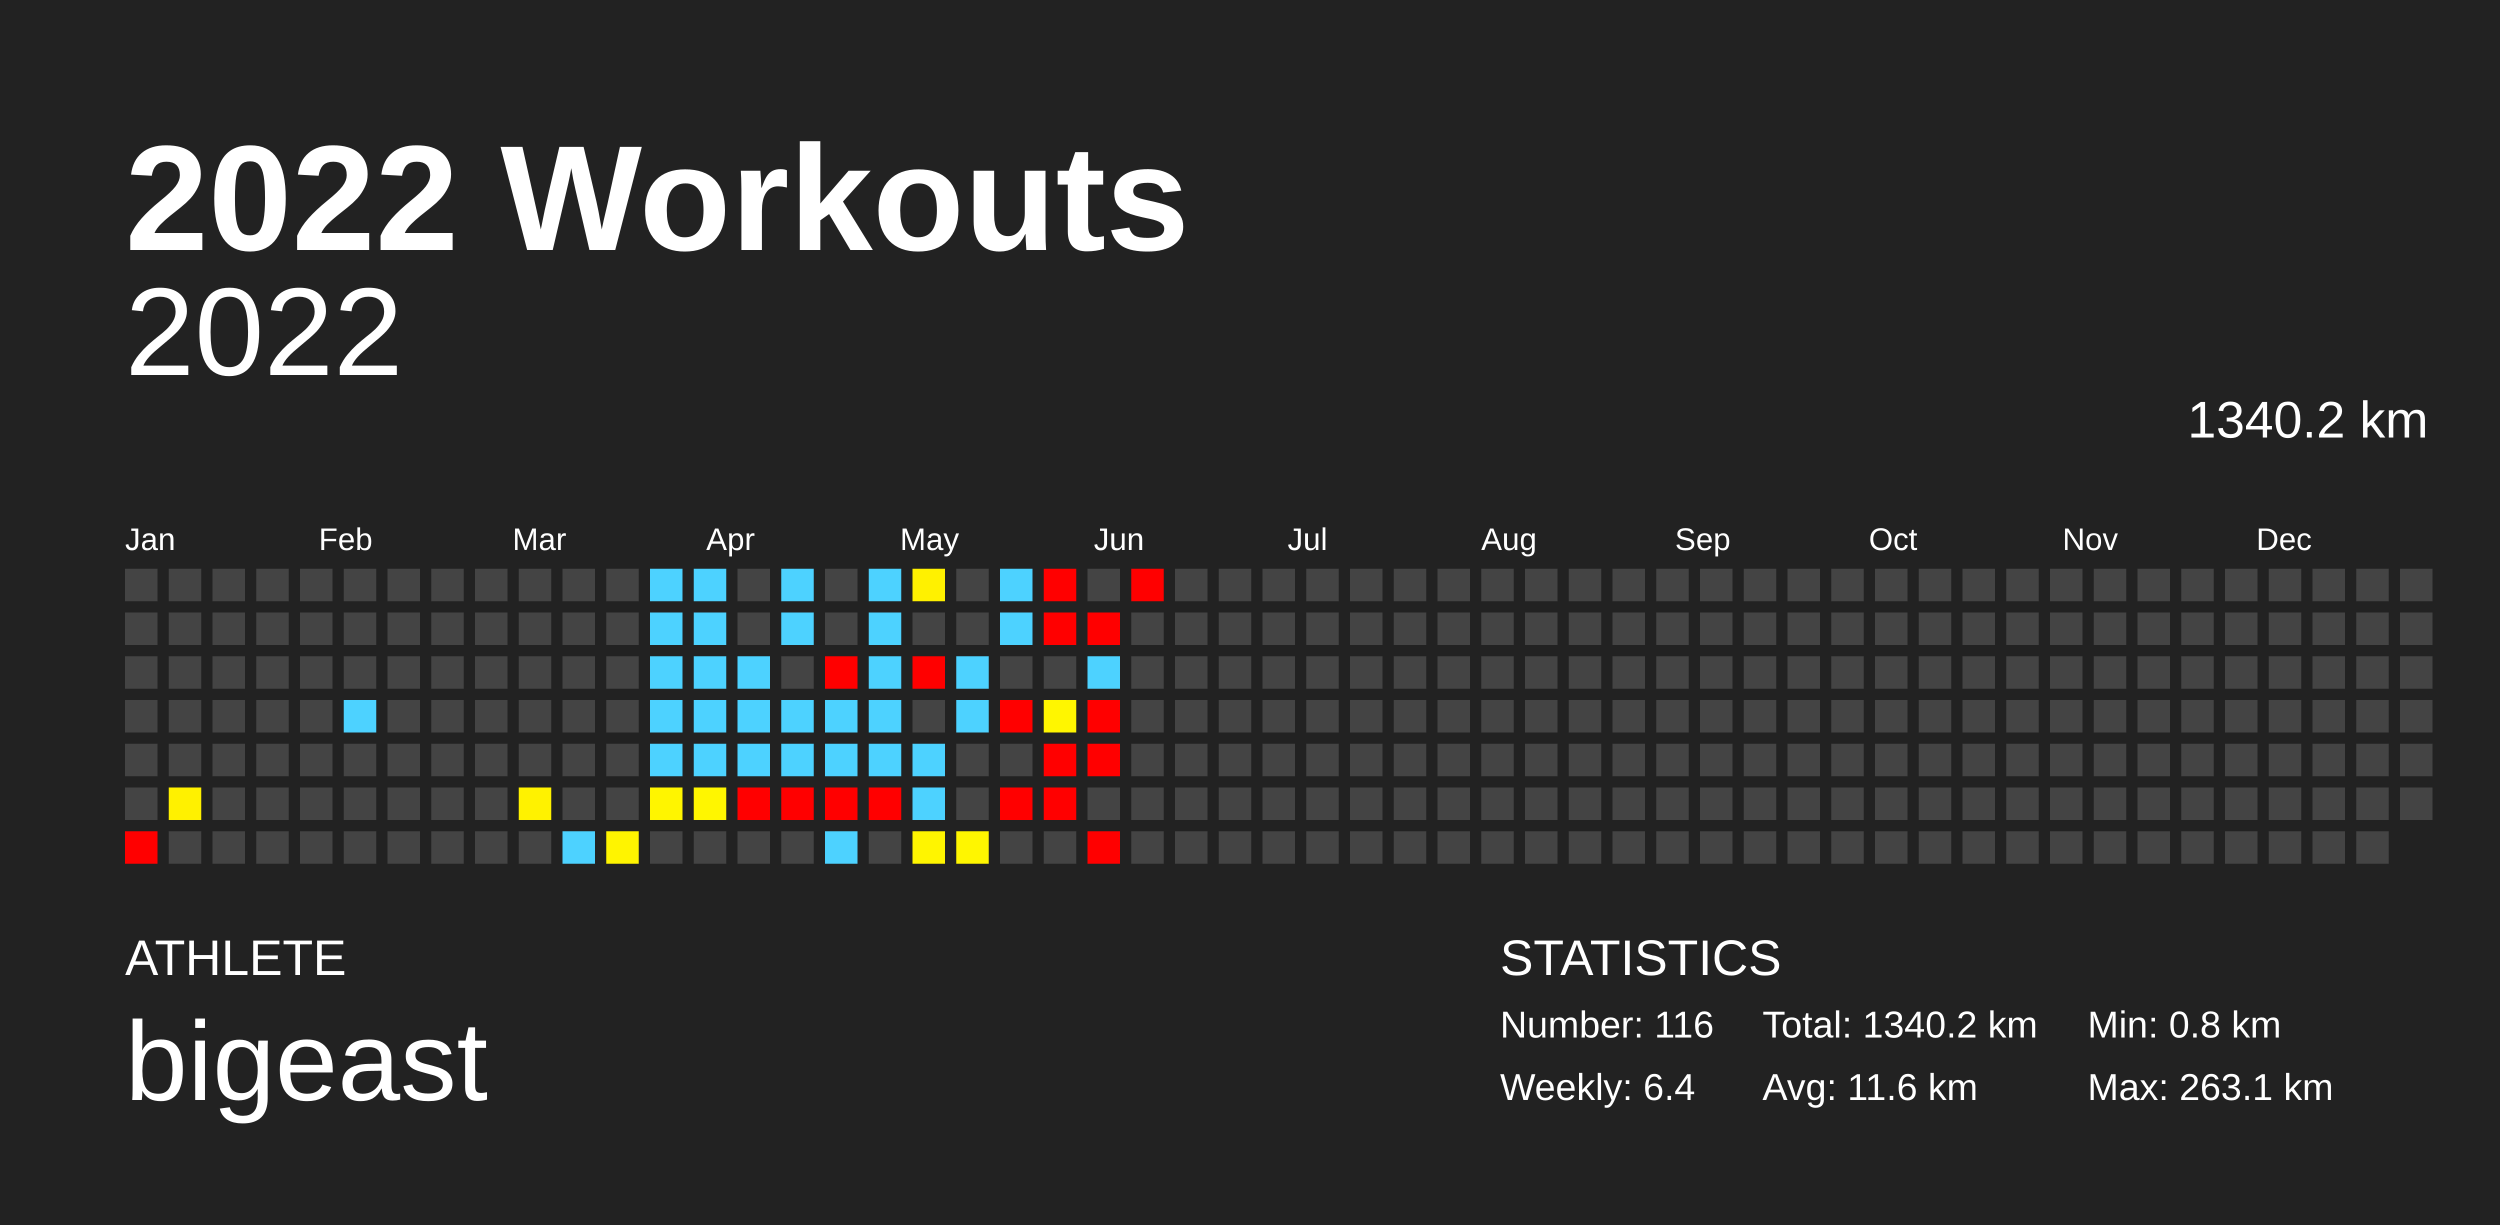
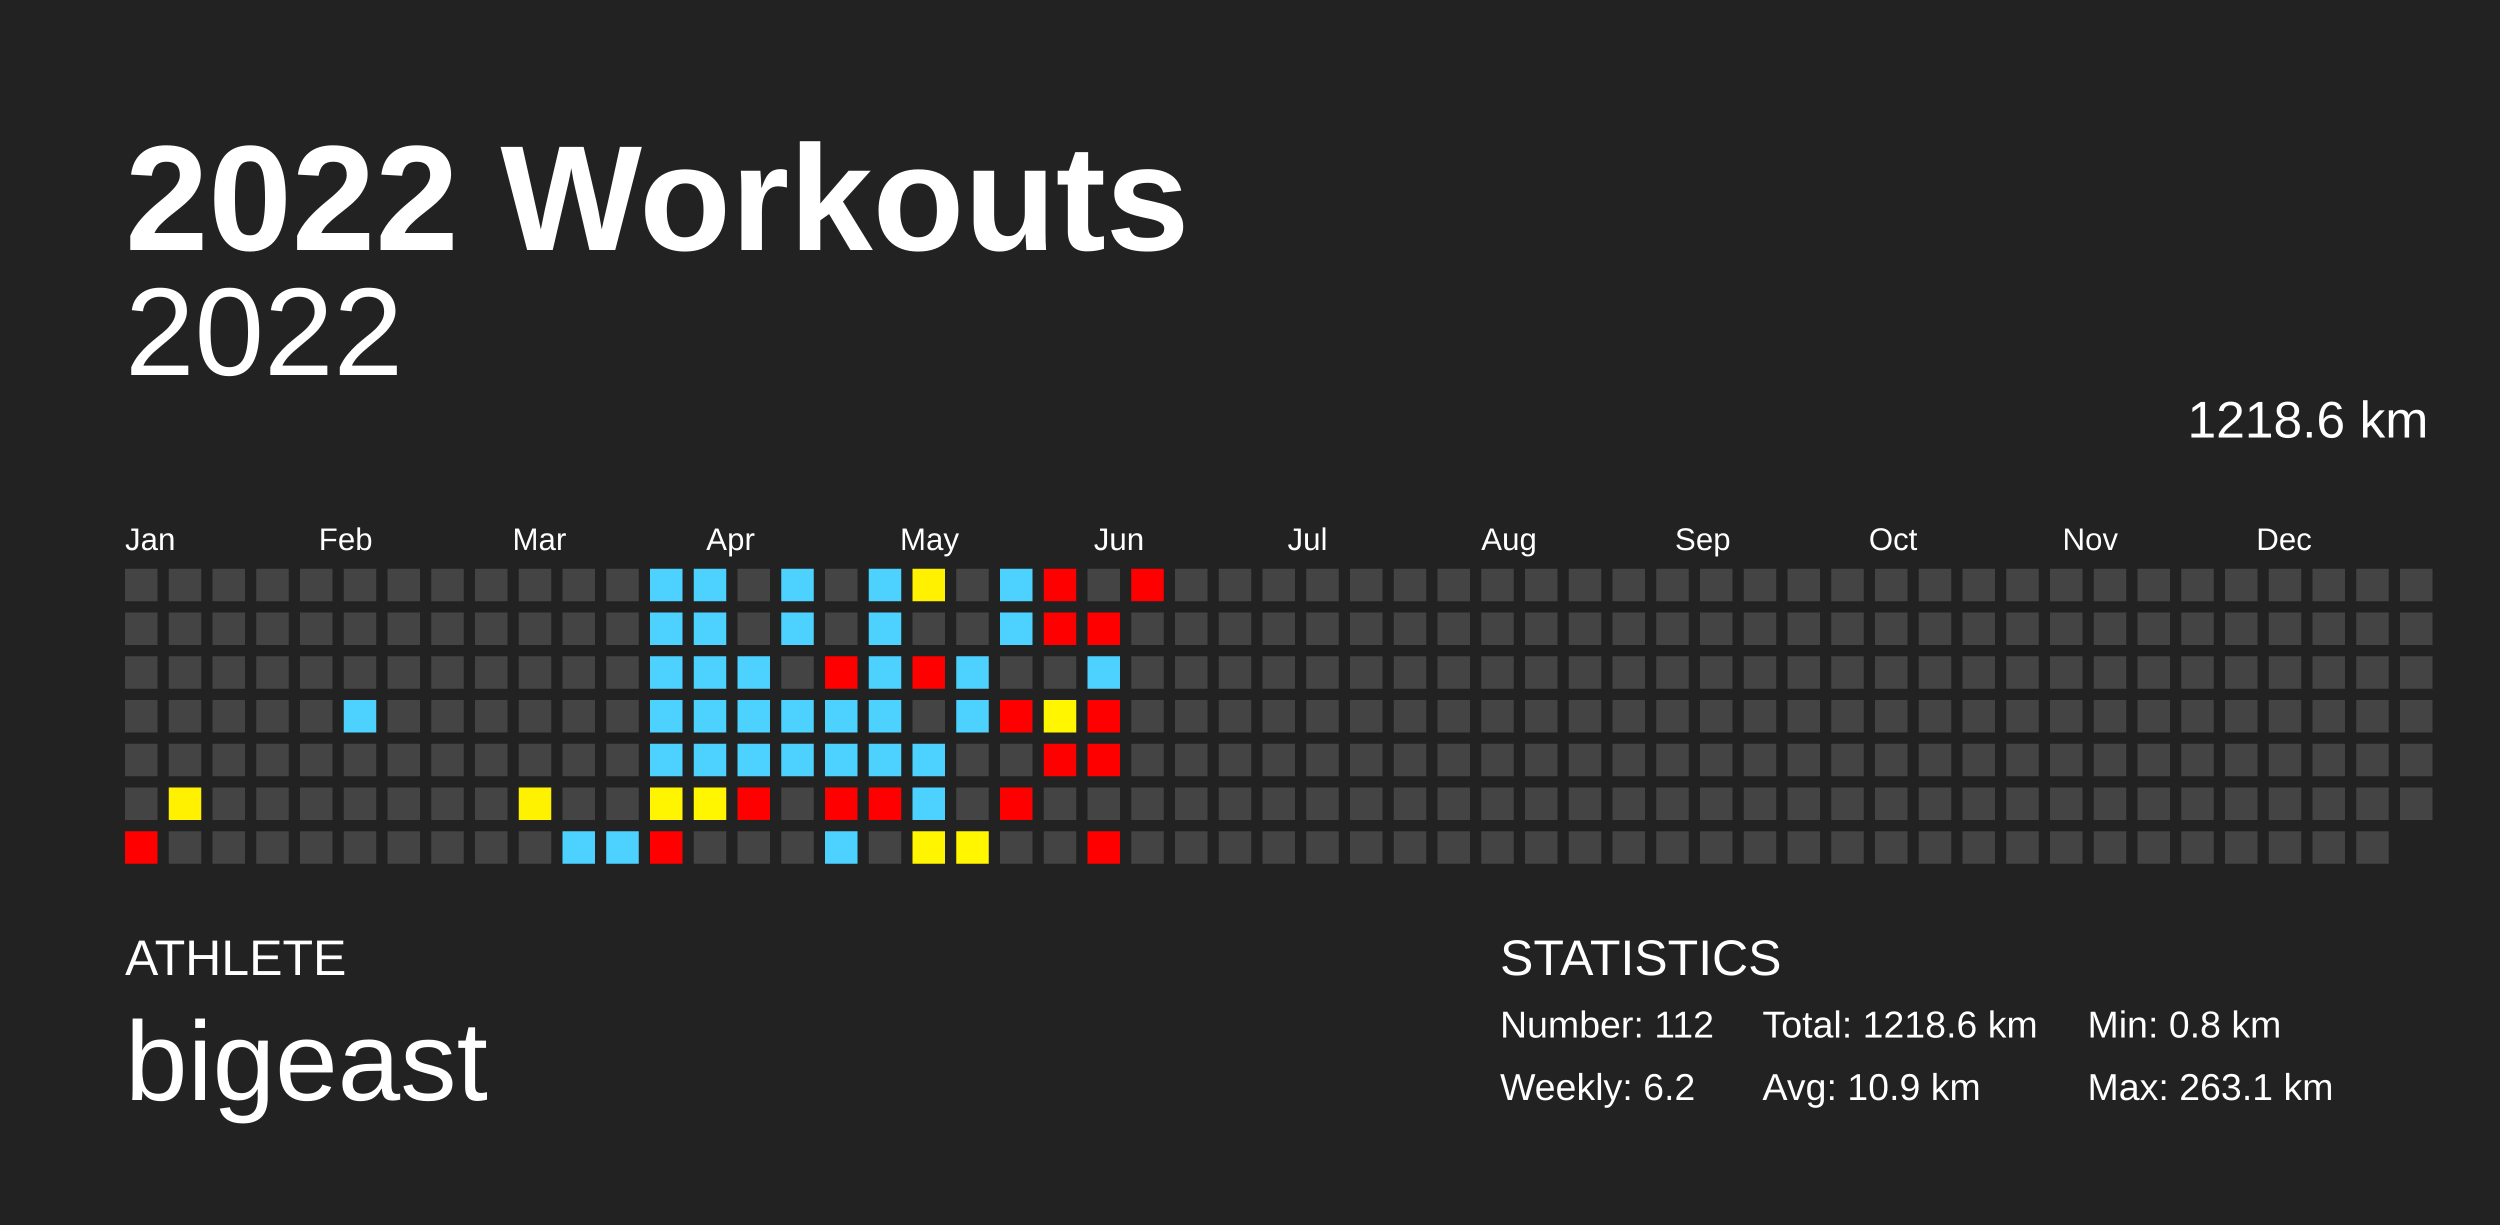
<svg xmlns="http://www.w3.org/2000/svg" baseProfile="full" height="98mm" version="1.1" viewBox="0,0,200,98" width="200mm">
  <defs />
  <rect fill="#222222" height="98" width="200" x="0" y="0" />
  <text fill="#FFFFFF" style="font-size:12px; font-family:Arial; font-weight:bold;" x="10" y="20">2022 Workouts</text>
  <text fill="#FFFFFF" style="font-size:4px; font-family:Arial" x="10" y="78">ATHLETE</text>
  <text fill="#FFFFFF" style="font-size:9px; font-family:Arial" x="10" y="88">bigeast</text>
  <text fill="#FFFFFF" style="font-size:4px; font-family:Arial" x="120" y="78">STATISTICS</text>
-   <text fill="#FFFFFF" style="font-size:3px; font-family:Arial" x="120" y="83">Number: 116</text>
-   <text fill="#FFFFFF" style="font-size:3px; font-family:Arial" x="120" y="88">Weekly: 6.4</text>
-   <text fill="#FFFFFF" style="font-size:3px; font-family:Arial" x="141" y="83">Total: 1340.2 km</text>
-   <text fill="#FFFFFF" style="font-size:3px; font-family:Arial" x="141" y="88">Avg: 11.6 km</text>
+   <text fill="#FFFFFF" style="font-size:3px; font-family:Arial" x="120" y="83">Number: 112</text>
+   <text fill="#FFFFFF" style="font-size:3px; font-family:Arial" x="120" y="88">Weekly: 6.2</text>
+   <text fill="#FFFFFF" style="font-size:3px; font-family:Arial" x="141" y="83">Total: 1218.6 km</text>
+   <text fill="#FFFFFF" style="font-size:3px; font-family:Arial" x="141" y="88">Avg: 10.9 km</text>
  <text fill="#FFFFFF" style="font-size:3px; font-family:Arial" x="167" y="83">Min: 0.8 km</text>
  <text fill="#FFFFFF" style="font-size:3px; font-family:Arial" x="167" y="88">Max: 263.1 km</text>
  <text alignment-baseline="hanging" fill="#FFFFFF" style="font-size:10.0px; font-family:Arial;" x="10" y="30">2022</text>
-   <text alignment-baseline="hanging" fill="#FFFFFF" style="font-size:4.125px; font-family:Arial;" x="175" y="35">1340.2 km</text>
+   <text alignment-baseline="hanging" fill="#FFFFFF" style="font-size:4.125px; font-family:Arial;" x="175" y="35">1218.6 km</text>
  <text fill="#FFFFFF" style="font-size:2.5px; font-family:Arial" x="10.0" y="44">Jan</text>
  <text fill="#FFFFFF" style="font-size:2.5px; font-family:Arial" x="25.5" y="44">Feb</text>
  <text fill="#FFFFFF" style="font-size:2.5px; font-family:Arial" x="41.0" y="44">Mar</text>
  <text fill="#FFFFFF" style="font-size:2.5px; font-family:Arial" x="56.5" y="44">Apr</text>
  <text fill="#FFFFFF" style="font-size:2.5px; font-family:Arial" x="72.0" y="44">May</text>
  <text fill="#FFFFFF" style="font-size:2.5px; font-family:Arial" x="87.5" y="44">Jun</text>
  <text fill="#FFFFFF" style="font-size:2.5px; font-family:Arial" x="103.0" y="44">Jul</text>
  <text fill="#FFFFFF" style="font-size:2.5px; font-family:Arial" x="118.5" y="44">Aug</text>
  <text fill="#FFFFFF" style="font-size:2.5px; font-family:Arial" x="134.0" y="44">Sep</text>
  <text fill="#FFFFFF" style="font-size:2.5px; font-family:Arial" x="149.5" y="44">Oct</text>
  <text fill="#FFFFFF" style="font-size:2.5px; font-family:Arial" x="165.0" y="44">Nov</text>
  <text fill="#FFFFFF" style="font-size:2.5px; font-family:Arial" x="180.5" y="44">Dec</text>
  <rect fill="#444444" height="2.6" width="2.6" x="10.0" y="45.5" />
  <rect fill="#444444" height="2.6" width="2.6" x="10.0" y="49.0" />
  <rect fill="#444444" height="2.6" width="2.6" x="10.0" y="52.5" />
  <rect fill="#444444" height="2.6" width="2.6" x="10.0" y="56.0" />
  <rect fill="#444444" height="2.6" width="2.6" x="10.0" y="59.5" />
  <rect fill="#444444" height="2.6" width="2.6" x="10.0" y="63.0" />
  <rect fill="red" height="2.6" width="2.6" x="10.0" y="66.5" />
  <rect fill="#444444" height="2.6" width="2.6" x="13.5" y="45.5" />
  <rect fill="#444444" height="2.6" width="2.6" x="13.5" y="49.0" />
  <rect fill="#444444" height="2.6" width="2.6" x="13.5" y="52.5" />
  <rect fill="#444444" height="2.6" width="2.6" x="13.5" y="56.0" />
  <rect fill="#444444" height="2.6" width="2.6" x="13.5" y="59.5" />
  <rect fill="#fff100" height="2.6" width="2.6" x="13.5" y="63.0" />
  <rect fill="#444444" height="2.6" width="2.6" x="13.5" y="66.5" />
  <rect fill="#444444" height="2.6" width="2.6" x="17.0" y="45.5" />
  <rect fill="#444444" height="2.6" width="2.6" x="17.0" y="49.0" />
  <rect fill="#444444" height="2.6" width="2.6" x="17.0" y="52.5" />
  <rect fill="#444444" height="2.6" width="2.6" x="17.0" y="56.0" />
  <rect fill="#444444" height="2.6" width="2.6" x="17.0" y="59.5" />
  <rect fill="#444444" height="2.6" width="2.6" x="17.0" y="63.0" />
  <rect fill="#444444" height="2.6" width="2.6" x="17.0" y="66.5" />
  <rect fill="#444444" height="2.6" width="2.6" x="20.5" y="45.5" />
  <rect fill="#444444" height="2.6" width="2.6" x="20.5" y="49.0" />
  <rect fill="#444444" height="2.6" width="2.6" x="20.5" y="52.5" />
  <rect fill="#444444" height="2.6" width="2.6" x="20.5" y="56.0" />
  <rect fill="#444444" height="2.6" width="2.6" x="20.5" y="59.5" />
  <rect fill="#444444" height="2.6" width="2.6" x="20.5" y="63.0" />
  <rect fill="#444444" height="2.6" width="2.6" x="20.5" y="66.5" />
  <rect fill="#444444" height="2.6" width="2.6" x="24.0" y="45.5" />
  <rect fill="#444444" height="2.6" width="2.6" x="24.0" y="49.0" />
  <rect fill="#444444" height="2.6" width="2.6" x="24.0" y="52.5" />
  <rect fill="#444444" height="2.6" width="2.6" x="24.0" y="56.0" />
  <rect fill="#444444" height="2.6" width="2.6" x="24.0" y="59.5" />
  <rect fill="#444444" height="2.6" width="2.6" x="24.0" y="63.0" />
  <rect fill="#444444" height="2.6" width="2.6" x="24.0" y="66.5" />
  <rect fill="#444444" height="2.6" width="2.6" x="27.5" y="45.5" />
  <rect fill="#444444" height="2.6" width="2.6" x="27.5" y="49.0" />
  <rect fill="#444444" height="2.6" width="2.6" x="27.5" y="52.5" />
  <rect fill="#4dd2ff" height="2.6" width="2.6" x="27.5" y="56.0" />
  <rect fill="#444444" height="2.6" width="2.6" x="27.5" y="59.5" />
  <rect fill="#444444" height="2.6" width="2.6" x="27.5" y="63.0" />
  <rect fill="#444444" height="2.6" width="2.6" x="27.5" y="66.5" />
  <rect fill="#444444" height="2.6" width="2.6" x="31.0" y="45.5" />
  <rect fill="#444444" height="2.6" width="2.6" x="31.0" y="49.0" />
  <rect fill="#444444" height="2.6" width="2.6" x="31.0" y="52.5" />
  <rect fill="#444444" height="2.6" width="2.6" x="31.0" y="56.0" />
  <rect fill="#444444" height="2.6" width="2.6" x="31.0" y="59.5" />
  <rect fill="#444444" height="2.6" width="2.6" x="31.0" y="63.0" />
  <rect fill="#444444" height="2.6" width="2.6" x="31.0" y="66.5" />
  <rect fill="#444444" height="2.6" width="2.6" x="34.5" y="45.5" />
  <rect fill="#444444" height="2.6" width="2.6" x="34.5" y="49.0" />
  <rect fill="#444444" height="2.6" width="2.6" x="34.5" y="52.5" />
  <rect fill="#444444" height="2.6" width="2.6" x="34.5" y="56.0" />
  <rect fill="#444444" height="2.6" width="2.6" x="34.5" y="59.5" />
  <rect fill="#444444" height="2.6" width="2.6" x="34.5" y="63.0" />
  <rect fill="#444444" height="2.6" width="2.6" x="34.5" y="66.5" />
  <rect fill="#444444" height="2.6" width="2.6" x="38.0" y="45.5" />
  <rect fill="#444444" height="2.6" width="2.6" x="38.0" y="49.0" />
  <rect fill="#444444" height="2.6" width="2.6" x="38.0" y="52.5" />
  <rect fill="#444444" height="2.6" width="2.6" x="38.0" y="56.0" />
  <rect fill="#444444" height="2.6" width="2.6" x="38.0" y="59.5" />
  <rect fill="#444444" height="2.6" width="2.6" x="38.0" y="63.0" />
  <rect fill="#444444" height="2.6" width="2.6" x="38.0" y="66.5" />
  <rect fill="#444444" height="2.6" width="2.6" x="41.5" y="45.5" />
  <rect fill="#444444" height="2.6" width="2.6" x="41.5" y="49.0" />
  <rect fill="#444444" height="2.6" width="2.6" x="41.5" y="52.5" />
  <rect fill="#444444" height="2.6" width="2.6" x="41.5" y="56.0" />
  <rect fill="#444444" height="2.6" width="2.6" x="41.5" y="59.5" />
  <rect fill="#fff200" height="2.6" width="2.6" x="41.5" y="63.0" />
  <rect fill="#444444" height="2.6" width="2.6" x="41.5" y="66.5" />
  <rect fill="#444444" height="2.6" width="2.6" x="45.0" y="45.5" />
  <rect fill="#444444" height="2.6" width="2.6" x="45.0" y="49.0" />
  <rect fill="#444444" height="2.6" width="2.6" x="45.0" y="52.5" />
  <rect fill="#444444" height="2.6" width="2.6" x="45.0" y="56.0" />
  <rect fill="#444444" height="2.6" width="2.6" x="45.0" y="59.5" />
  <rect fill="#444444" height="2.6" width="2.6" x="45.0" y="63.0" />
  <rect fill="#4dd2ff" height="2.6" width="2.6" x="45.0" y="66.5" />
  <rect fill="#444444" height="2.6" width="2.6" x="48.5" y="45.5" />
  <rect fill="#444444" height="2.6" width="2.6" x="48.5" y="49.0" />
  <rect fill="#444444" height="2.6" width="2.6" x="48.5" y="52.5" />
  <rect fill="#444444" height="2.6" width="2.6" x="48.5" y="56.0" />
  <rect fill="#444444" height="2.6" width="2.6" x="48.5" y="59.5" />
  <rect fill="#444444" height="2.6" width="2.6" x="48.5" y="63.0" />
-   <rect fill="#fff400" height="2.6" width="2.6" x="48.5" y="66.5" />
+   <rect fill="#4dd2ff" height="2.6" width="2.6" x="48.5" y="66.5" />
  <rect fill="#4dd2ff" height="2.6" width="2.6" x="52.0" y="45.5" />
  <rect fill="#4dd2ff" height="2.6" width="2.6" x="52.0" y="49.0" />
  <rect fill="#4dd2ff" height="2.6" width="2.6" x="52.0" y="52.5" />
  <rect fill="#4dd2ff" height="2.6" width="2.6" x="52.0" y="56.0" />
  <rect fill="#4dd2ff" height="2.6" width="2.6" x="52.0" y="59.5" />
  <rect fill="#fff500" height="2.6" width="2.6" x="52.0" y="63.0" />
-   <rect fill="#444444" height="2.6" width="2.6" x="52.0" y="66.5" />
+   <rect fill="red" height="2.6" width="2.6" x="52.0" y="66.5" />
  <rect fill="#4dd2ff" height="2.6" width="2.6" x="55.5" y="45.5" />
  <rect fill="#4dd2ff" height="2.6" width="2.6" x="55.5" y="49.0" />
  <rect fill="#4dd2ff" height="2.6" width="2.6" x="55.5" y="52.5" />
  <rect fill="#4dd2ff" height="2.6" width="2.6" x="55.5" y="56.0" />
  <rect fill="#4dd2ff" height="2.6" width="2.6" x="55.5" y="59.5" />
  <rect fill="#fff600" height="2.6" width="2.6" x="55.5" y="63.0" />
  <rect fill="#444444" height="2.6" width="2.6" x="55.5" y="66.5" />
  <rect fill="#444444" height="2.6" width="2.6" x="59.0" y="45.5" />
  <rect fill="#444444" height="2.6" width="2.6" x="59.0" y="49.0" />
  <rect fill="#4dd2ff" height="2.6" width="2.6" x="59.0" y="52.5" />
  <rect fill="#4dd2ff" height="2.6" width="2.6" x="59.0" y="56.0" />
  <rect fill="#4dd2ff" height="2.6" width="2.6" x="59.0" y="59.5" />
  <rect fill="red" height="2.6" width="2.6" x="59.0" y="63.0" />
  <rect fill="#444444" height="2.6" width="2.6" x="59.0" y="66.5" />
  <rect fill="#4dd2ff" height="2.6" width="2.6" x="62.5" y="45.5" />
  <rect fill="#4dd2ff" height="2.6" width="2.6" x="62.5" y="49.0" />
  <rect fill="#444444" height="2.6" width="2.6" x="62.5" y="52.5" />
  <rect fill="#4dd2ff" height="2.6" width="2.6" x="62.5" y="56.0" />
  <rect fill="#4dd2ff" height="2.6" width="2.6" x="62.5" y="59.5" />
-   <rect fill="red" height="2.6" width="2.6" x="62.5" y="63.0" />
+   <rect fill="#444444" height="2.6" width="2.6" x="62.5" y="63.0" />
  <rect fill="#444444" height="2.6" width="2.6" x="62.5" y="66.5" />
  <rect fill="#444444" height="2.6" width="2.6" x="66.0" y="45.5" />
  <rect fill="#444444" height="2.6" width="2.6" x="66.0" y="49.0" />
  <rect fill="red" height="2.6" width="2.6" x="66.0" y="52.5" />
  <rect fill="#4dd2ff" height="2.6" width="2.6" x="66.0" y="56.0" />
  <rect fill="#4dd2ff" height="2.6" width="2.6" x="66.0" y="59.5" />
  <rect fill="red" height="2.6" width="2.6" x="66.0" y="63.0" />
  <rect fill="#4dd2ff" height="2.6" width="2.6" x="66.0" y="66.5" />
  <rect fill="#4dd2ff" height="2.6" width="2.6" x="69.5" y="45.5" />
  <rect fill="#4dd2ff" height="2.6" width="2.6" x="69.5" y="49.0" />
  <rect fill="#4dd2ff" height="2.6" width="2.6" x="69.5" y="52.5" />
  <rect fill="#4dd2ff" height="2.6" width="2.6" x="69.5" y="56.0" />
  <rect fill="#4dd2ff" height="2.6" width="2.6" x="69.5" y="59.5" />
  <rect fill="red" height="2.6" width="2.6" x="69.5" y="63.0" />
  <rect fill="#444444" height="2.6" width="2.6" x="69.5" y="66.5" />
  <rect fill="#fff100" height="2.6" width="2.6" x="73.0" y="45.5" />
  <rect fill="#444444" height="2.6" width="2.6" x="73.0" y="49.0" />
  <rect fill="red" height="2.6" width="2.6" x="73.0" y="52.5" />
  <rect fill="#444444" height="2.6" width="2.6" x="73.0" y="56.0" />
  <rect fill="#4dd2ff" height="2.6" width="2.6" x="73.0" y="59.5" />
  <rect fill="#4dd2ff" height="2.6" width="2.6" x="73.0" y="63.0" />
  <rect fill="#fff500" height="2.6" width="2.6" x="73.0" y="66.5" />
  <rect fill="#444444" height="2.6" width="2.6" x="76.5" y="45.5" />
  <rect fill="#444444" height="2.6" width="2.6" x="76.5" y="49.0" />
  <rect fill="#4dd2ff" height="2.6" width="2.6" x="76.5" y="52.5" />
  <rect fill="#4dd2ff" height="2.6" width="2.6" x="76.5" y="56.0" />
  <rect fill="#444444" height="2.6" width="2.6" x="76.5" y="59.5" />
  <rect fill="#444444" height="2.6" width="2.6" x="76.5" y="63.0" />
  <rect fill="#fff600" height="2.6" width="2.6" x="76.5" y="66.5" />
  <rect fill="#4dd2ff" height="2.6" width="2.6" x="80.0" y="45.5" />
  <rect fill="#4dd2ff" height="2.6" width="2.6" x="80.0" y="49.0" />
  <rect fill="#444444" height="2.6" width="2.6" x="80.0" y="52.5" />
  <rect fill="red" height="2.6" width="2.6" x="80.0" y="56.0" />
  <rect fill="#444444" height="2.6" width="2.6" x="80.0" y="59.5" />
  <rect fill="red" height="2.6" width="2.6" x="80.0" y="63.0" />
  <rect fill="#444444" height="2.6" width="2.6" x="80.0" y="66.5" />
  <rect fill="red" height="2.6" width="2.6" x="83.5" y="45.5" />
  <rect fill="red" height="2.6" width="2.6" x="83.5" y="49.0" />
  <rect fill="#444444" height="2.6" width="2.6" x="83.5" y="52.5" />
  <rect fill="#fff600" height="2.6" width="2.6" x="83.5" y="56.0" />
  <rect fill="red" height="2.6" width="2.6" x="83.5" y="59.5" />
-   <rect fill="red" height="2.6" width="2.6" x="83.5" y="63.0" />
+   <rect fill="#444444" height="2.6" width="2.6" x="83.5" y="63.0" />
  <rect fill="#444444" height="2.6" width="2.6" x="83.5" y="66.5" />
  <rect fill="#444444" height="2.6" width="2.6" x="87.0" y="45.5" />
  <rect fill="red" height="2.6" width="2.6" x="87.0" y="49.0" />
  <rect fill="#4dd2ff" height="2.6" width="2.6" x="87.0" y="52.5" />
  <rect fill="red" height="2.6" width="2.6" x="87.0" y="56.0" />
  <rect fill="red" height="2.6" width="2.6" x="87.0" y="59.5" />
  <rect fill="#444444" height="2.6" width="2.6" x="87.0" y="63.0" />
  <rect fill="red" height="2.6" width="2.6" x="87.0" y="66.5" />
  <rect fill="red" height="2.6" width="2.6" x="90.5" y="45.5" />
  <rect fill="#444444" height="2.6" width="2.6" x="90.5" y="49.0" />
  <rect fill="#444444" height="2.6" width="2.6" x="90.5" y="52.5" />
  <rect fill="#444444" height="2.6" width="2.6" x="90.5" y="56.0" />
  <rect fill="#444444" height="2.6" width="2.6" x="90.5" y="59.5" />
  <rect fill="#444444" height="2.6" width="2.6" x="90.5" y="63.0" />
  <rect fill="#444444" height="2.6" width="2.6" x="90.5" y="66.5" />
  <rect fill="#444444" height="2.6" width="2.6" x="94.0" y="45.5" />
  <rect fill="#444444" height="2.6" width="2.6" x="94.0" y="49.0" />
  <rect fill="#444444" height="2.6" width="2.6" x="94.0" y="52.5" />
  <rect fill="#444444" height="2.6" width="2.6" x="94.0" y="56.0" />
  <rect fill="#444444" height="2.6" width="2.6" x="94.0" y="59.5" />
  <rect fill="#444444" height="2.6" width="2.6" x="94.0" y="63.0" />
  <rect fill="#444444" height="2.6" width="2.6" x="94.0" y="66.5" />
  <rect fill="#444444" height="2.6" width="2.6" x="97.5" y="45.5" />
  <rect fill="#444444" height="2.6" width="2.6" x="97.5" y="49.0" />
  <rect fill="#444444" height="2.6" width="2.6" x="97.5" y="52.5" />
  <rect fill="#444444" height="2.6" width="2.6" x="97.5" y="56.0" />
  <rect fill="#444444" height="2.6" width="2.6" x="97.5" y="59.5" />
  <rect fill="#444444" height="2.6" width="2.6" x="97.5" y="63.0" />
  <rect fill="#444444" height="2.6" width="2.6" x="97.5" y="66.5" />
  <rect fill="#444444" height="2.6" width="2.6" x="101.0" y="45.5" />
  <rect fill="#444444" height="2.6" width="2.6" x="101.0" y="49.0" />
  <rect fill="#444444" height="2.6" width="2.6" x="101.0" y="52.5" />
  <rect fill="#444444" height="2.6" width="2.6" x="101.0" y="56.0" />
  <rect fill="#444444" height="2.6" width="2.6" x="101.0" y="59.5" />
  <rect fill="#444444" height="2.6" width="2.6" x="101.0" y="63.0" />
  <rect fill="#444444" height="2.6" width="2.6" x="101.0" y="66.5" />
  <rect fill="#444444" height="2.6" width="2.6" x="104.5" y="45.5" />
  <rect fill="#444444" height="2.6" width="2.6" x="104.5" y="49.0" />
  <rect fill="#444444" height="2.6" width="2.6" x="104.5" y="52.5" />
  <rect fill="#444444" height="2.6" width="2.6" x="104.5" y="56.0" />
  <rect fill="#444444" height="2.6" width="2.6" x="104.5" y="59.5" />
  <rect fill="#444444" height="2.6" width="2.6" x="104.5" y="63.0" />
  <rect fill="#444444" height="2.6" width="2.6" x="104.5" y="66.5" />
  <rect fill="#444444" height="2.6" width="2.6" x="108.0" y="45.5" />
  <rect fill="#444444" height="2.6" width="2.6" x="108.0" y="49.0" />
  <rect fill="#444444" height="2.6" width="2.6" x="108.0" y="52.5" />
  <rect fill="#444444" height="2.6" width="2.6" x="108.0" y="56.0" />
  <rect fill="#444444" height="2.6" width="2.6" x="108.0" y="59.5" />
  <rect fill="#444444" height="2.6" width="2.6" x="108.0" y="63.0" />
  <rect fill="#444444" height="2.6" width="2.6" x="108.0" y="66.5" />
  <rect fill="#444444" height="2.6" width="2.6" x="111.5" y="45.5" />
  <rect fill="#444444" height="2.6" width="2.6" x="111.5" y="49.0" />
  <rect fill="#444444" height="2.6" width="2.6" x="111.5" y="52.5" />
  <rect fill="#444444" height="2.6" width="2.6" x="111.5" y="56.0" />
  <rect fill="#444444" height="2.6" width="2.6" x="111.5" y="59.5" />
  <rect fill="#444444" height="2.6" width="2.6" x="111.5" y="63.0" />
  <rect fill="#444444" height="2.6" width="2.6" x="111.5" y="66.5" />
  <rect fill="#444444" height="2.6" width="2.6" x="115.0" y="45.5" />
  <rect fill="#444444" height="2.6" width="2.6" x="115.0" y="49.0" />
  <rect fill="#444444" height="2.6" width="2.6" x="115.0" y="52.5" />
  <rect fill="#444444" height="2.6" width="2.6" x="115.0" y="56.0" />
  <rect fill="#444444" height="2.6" width="2.6" x="115.0" y="59.5" />
  <rect fill="#444444" height="2.6" width="2.6" x="115.0" y="63.0" />
  <rect fill="#444444" height="2.6" width="2.6" x="115.0" y="66.5" />
  <rect fill="#444444" height="2.6" width="2.6" x="118.5" y="45.5" />
  <rect fill="#444444" height="2.6" width="2.6" x="118.5" y="49.0" />
  <rect fill="#444444" height="2.6" width="2.6" x="118.5" y="52.5" />
  <rect fill="#444444" height="2.6" width="2.6" x="118.5" y="56.0" />
  <rect fill="#444444" height="2.6" width="2.6" x="118.5" y="59.5" />
  <rect fill="#444444" height="2.6" width="2.6" x="118.5" y="63.0" />
  <rect fill="#444444" height="2.6" width="2.6" x="118.5" y="66.5" />
  <rect fill="#444444" height="2.6" width="2.6" x="122.0" y="45.5" />
  <rect fill="#444444" height="2.6" width="2.6" x="122.0" y="49.0" />
  <rect fill="#444444" height="2.6" width="2.6" x="122.0" y="52.5" />
  <rect fill="#444444" height="2.6" width="2.6" x="122.0" y="56.0" />
  <rect fill="#444444" height="2.6" width="2.6" x="122.0" y="59.5" />
  <rect fill="#444444" height="2.6" width="2.6" x="122.0" y="63.0" />
  <rect fill="#444444" height="2.6" width="2.6" x="122.0" y="66.5" />
  <rect fill="#444444" height="2.6" width="2.6" x="125.5" y="45.5" />
  <rect fill="#444444" height="2.6" width="2.6" x="125.5" y="49.0" />
  <rect fill="#444444" height="2.6" width="2.6" x="125.5" y="52.5" />
  <rect fill="#444444" height="2.6" width="2.6" x="125.5" y="56.0" />
  <rect fill="#444444" height="2.6" width="2.6" x="125.5" y="59.5" />
  <rect fill="#444444" height="2.6" width="2.6" x="125.5" y="63.0" />
  <rect fill="#444444" height="2.6" width="2.6" x="125.5" y="66.5" />
  <rect fill="#444444" height="2.6" width="2.6" x="129.0" y="45.5" />
  <rect fill="#444444" height="2.6" width="2.6" x="129.0" y="49.0" />
  <rect fill="#444444" height="2.6" width="2.6" x="129.0" y="52.5" />
  <rect fill="#444444" height="2.6" width="2.6" x="129.0" y="56.0" />
  <rect fill="#444444" height="2.6" width="2.6" x="129.0" y="59.5" />
  <rect fill="#444444" height="2.6" width="2.6" x="129.0" y="63.0" />
  <rect fill="#444444" height="2.6" width="2.6" x="129.0" y="66.5" />
  <rect fill="#444444" height="2.6" width="2.6" x="132.5" y="45.5" />
  <rect fill="#444444" height="2.6" width="2.6" x="132.5" y="49.0" />
  <rect fill="#444444" height="2.6" width="2.6" x="132.5" y="52.5" />
  <rect fill="#444444" height="2.6" width="2.6" x="132.5" y="56.0" />
  <rect fill="#444444" height="2.6" width="2.6" x="132.5" y="59.5" />
  <rect fill="#444444" height="2.6" width="2.6" x="132.5" y="63.0" />
  <rect fill="#444444" height="2.6" width="2.6" x="132.5" y="66.5" />
  <rect fill="#444444" height="2.6" width="2.6" x="136.0" y="45.5" />
  <rect fill="#444444" height="2.6" width="2.6" x="136.0" y="49.0" />
  <rect fill="#444444" height="2.6" width="2.6" x="136.0" y="52.5" />
  <rect fill="#444444" height="2.6" width="2.6" x="136.0" y="56.0" />
  <rect fill="#444444" height="2.6" width="2.6" x="136.0" y="59.5" />
  <rect fill="#444444" height="2.6" width="2.6" x="136.0" y="63.0" />
  <rect fill="#444444" height="2.6" width="2.6" x="136.0" y="66.5" />
  <rect fill="#444444" height="2.6" width="2.6" x="139.5" y="45.5" />
  <rect fill="#444444" height="2.6" width="2.6" x="139.5" y="49.0" />
  <rect fill="#444444" height="2.6" width="2.6" x="139.5" y="52.5" />
  <rect fill="#444444" height="2.6" width="2.6" x="139.5" y="56.0" />
  <rect fill="#444444" height="2.6" width="2.6" x="139.5" y="59.5" />
  <rect fill="#444444" height="2.6" width="2.6" x="139.5" y="63.0" />
  <rect fill="#444444" height="2.6" width="2.6" x="139.5" y="66.5" />
  <rect fill="#444444" height="2.6" width="2.6" x="143.0" y="45.5" />
  <rect fill="#444444" height="2.6" width="2.6" x="143.0" y="49.0" />
  <rect fill="#444444" height="2.6" width="2.6" x="143.0" y="52.5" />
  <rect fill="#444444" height="2.6" width="2.6" x="143.0" y="56.0" />
  <rect fill="#444444" height="2.6" width="2.6" x="143.0" y="59.5" />
  <rect fill="#444444" height="2.6" width="2.6" x="143.0" y="63.0" />
  <rect fill="#444444" height="2.6" width="2.6" x="143.0" y="66.5" />
  <rect fill="#444444" height="2.6" width="2.6" x="146.5" y="45.5" />
  <rect fill="#444444" height="2.6" width="2.6" x="146.5" y="49.0" />
  <rect fill="#444444" height="2.6" width="2.6" x="146.5" y="52.5" />
  <rect fill="#444444" height="2.6" width="2.6" x="146.5" y="56.0" />
  <rect fill="#444444" height="2.6" width="2.6" x="146.5" y="59.5" />
  <rect fill="#444444" height="2.6" width="2.6" x="146.5" y="63.0" />
  <rect fill="#444444" height="2.6" width="2.6" x="146.5" y="66.5" />
  <rect fill="#444444" height="2.6" width="2.6" x="150.0" y="45.5" />
  <rect fill="#444444" height="2.6" width="2.6" x="150.0" y="49.0" />
  <rect fill="#444444" height="2.6" width="2.6" x="150.0" y="52.5" />
  <rect fill="#444444" height="2.6" width="2.6" x="150.0" y="56.0" />
  <rect fill="#444444" height="2.6" width="2.6" x="150.0" y="59.5" />
  <rect fill="#444444" height="2.6" width="2.6" x="150.0" y="63.0" />
  <rect fill="#444444" height="2.6" width="2.6" x="150.0" y="66.5" />
  <rect fill="#444444" height="2.6" width="2.6" x="153.5" y="45.5" />
  <rect fill="#444444" height="2.6" width="2.6" x="153.5" y="49.0" />
  <rect fill="#444444" height="2.6" width="2.6" x="153.5" y="52.5" />
  <rect fill="#444444" height="2.6" width="2.6" x="153.5" y="56.0" />
  <rect fill="#444444" height="2.6" width="2.6" x="153.5" y="59.5" />
  <rect fill="#444444" height="2.6" width="2.6" x="153.5" y="63.0" />
  <rect fill="#444444" height="2.6" width="2.6" x="153.5" y="66.5" />
  <rect fill="#444444" height="2.6" width="2.6" x="157.0" y="45.5" />
  <rect fill="#444444" height="2.6" width="2.6" x="157.0" y="49.0" />
  <rect fill="#444444" height="2.6" width="2.6" x="157.0" y="52.5" />
  <rect fill="#444444" height="2.6" width="2.6" x="157.0" y="56.0" />
  <rect fill="#444444" height="2.6" width="2.6" x="157.0" y="59.5" />
  <rect fill="#444444" height="2.6" width="2.6" x="157.0" y="63.0" />
  <rect fill="#444444" height="2.6" width="2.6" x="157.0" y="66.5" />
  <rect fill="#444444" height="2.6" width="2.6" x="160.5" y="45.5" />
  <rect fill="#444444" height="2.6" width="2.6" x="160.5" y="49.0" />
  <rect fill="#444444" height="2.6" width="2.6" x="160.5" y="52.5" />
  <rect fill="#444444" height="2.6" width="2.6" x="160.5" y="56.0" />
  <rect fill="#444444" height="2.6" width="2.6" x="160.5" y="59.5" />
  <rect fill="#444444" height="2.6" width="2.6" x="160.5" y="63.0" />
  <rect fill="#444444" height="2.6" width="2.6" x="160.5" y="66.5" />
  <rect fill="#444444" height="2.6" width="2.6" x="164.0" y="45.5" />
  <rect fill="#444444" height="2.6" width="2.6" x="164.0" y="49.0" />
  <rect fill="#444444" height="2.6" width="2.6" x="164.0" y="52.5" />
  <rect fill="#444444" height="2.6" width="2.6" x="164.0" y="56.0" />
  <rect fill="#444444" height="2.6" width="2.6" x="164.0" y="59.5" />
  <rect fill="#444444" height="2.6" width="2.6" x="164.0" y="63.0" />
  <rect fill="#444444" height="2.6" width="2.6" x="164.0" y="66.5" />
  <rect fill="#444444" height="2.6" width="2.6" x="167.5" y="45.5" />
  <rect fill="#444444" height="2.6" width="2.6" x="167.5" y="49.0" />
  <rect fill="#444444" height="2.6" width="2.6" x="167.5" y="52.5" />
  <rect fill="#444444" height="2.6" width="2.6" x="167.5" y="56.0" />
  <rect fill="#444444" height="2.6" width="2.6" x="167.5" y="59.5" />
  <rect fill="#444444" height="2.6" width="2.6" x="167.5" y="63.0" />
  <rect fill="#444444" height="2.6" width="2.6" x="167.5" y="66.5" />
  <rect fill="#444444" height="2.6" width="2.6" x="171.0" y="45.5" />
  <rect fill="#444444" height="2.6" width="2.6" x="171.0" y="49.0" />
  <rect fill="#444444" height="2.6" width="2.6" x="171.0" y="52.5" />
  <rect fill="#444444" height="2.6" width="2.6" x="171.0" y="56.0" />
  <rect fill="#444444" height="2.6" width="2.6" x="171.0" y="59.5" />
  <rect fill="#444444" height="2.6" width="2.6" x="171.0" y="63.0" />
  <rect fill="#444444" height="2.6" width="2.6" x="171.0" y="66.5" />
  <rect fill="#444444" height="2.6" width="2.6" x="174.5" y="45.5" />
  <rect fill="#444444" height="2.6" width="2.6" x="174.5" y="49.0" />
  <rect fill="#444444" height="2.6" width="2.6" x="174.5" y="52.5" />
  <rect fill="#444444" height="2.6" width="2.6" x="174.5" y="56.0" />
  <rect fill="#444444" height="2.6" width="2.6" x="174.5" y="59.5" />
  <rect fill="#444444" height="2.6" width="2.6" x="174.5" y="63.0" />
  <rect fill="#444444" height="2.6" width="2.6" x="174.5" y="66.5" />
  <rect fill="#444444" height="2.6" width="2.6" x="178.0" y="45.5" />
  <rect fill="#444444" height="2.6" width="2.6" x="178.0" y="49.0" />
  <rect fill="#444444" height="2.6" width="2.6" x="178.0" y="52.5" />
  <rect fill="#444444" height="2.6" width="2.6" x="178.0" y="56.0" />
  <rect fill="#444444" height="2.6" width="2.6" x="178.0" y="59.5" />
  <rect fill="#444444" height="2.6" width="2.6" x="178.0" y="63.0" />
  <rect fill="#444444" height="2.6" width="2.6" x="178.0" y="66.5" />
  <rect fill="#444444" height="2.6" width="2.6" x="181.5" y="45.5" />
  <rect fill="#444444" height="2.6" width="2.6" x="181.5" y="49.0" />
  <rect fill="#444444" height="2.6" width="2.6" x="181.5" y="52.5" />
  <rect fill="#444444" height="2.6" width="2.6" x="181.5" y="56.0" />
  <rect fill="#444444" height="2.6" width="2.6" x="181.5" y="59.5" />
  <rect fill="#444444" height="2.6" width="2.6" x="181.5" y="63.0" />
  <rect fill="#444444" height="2.6" width="2.6" x="181.5" y="66.5" />
  <rect fill="#444444" height="2.6" width="2.6" x="185.0" y="45.5" />
  <rect fill="#444444" height="2.6" width="2.6" x="185.0" y="49.0" />
  <rect fill="#444444" height="2.6" width="2.6" x="185.0" y="52.5" />
  <rect fill="#444444" height="2.6" width="2.6" x="185.0" y="56.0" />
  <rect fill="#444444" height="2.6" width="2.6" x="185.0" y="59.5" />
  <rect fill="#444444" height="2.6" width="2.6" x="185.0" y="63.0" />
  <rect fill="#444444" height="2.6" width="2.6" x="185.0" y="66.5" />
  <rect fill="#444444" height="2.6" width="2.6" x="188.5" y="45.5" />
  <rect fill="#444444" height="2.6" width="2.6" x="188.5" y="49.0" />
  <rect fill="#444444" height="2.6" width="2.6" x="188.5" y="52.5" />
  <rect fill="#444444" height="2.6" width="2.6" x="188.5" y="56.0" />
  <rect fill="#444444" height="2.6" width="2.6" x="188.5" y="59.5" />
  <rect fill="#444444" height="2.6" width="2.6" x="188.5" y="63.0" />
  <rect fill="#444444" height="2.6" width="2.6" x="188.5" y="66.5" />
  <rect fill="#444444" height="2.6" width="2.6" x="192.0" y="45.5" />
  <rect fill="#444444" height="2.6" width="2.6" x="192.0" y="49.0" />
  <rect fill="#444444" height="2.6" width="2.6" x="192.0" y="52.5" />
  <rect fill="#444444" height="2.6" width="2.6" x="192.0" y="56.0" />
  <rect fill="#444444" height="2.6" width="2.6" x="192.0" y="59.5" />
  <rect fill="#444444" height="2.6" width="2.6" x="192.0" y="63.0" />
</svg>
